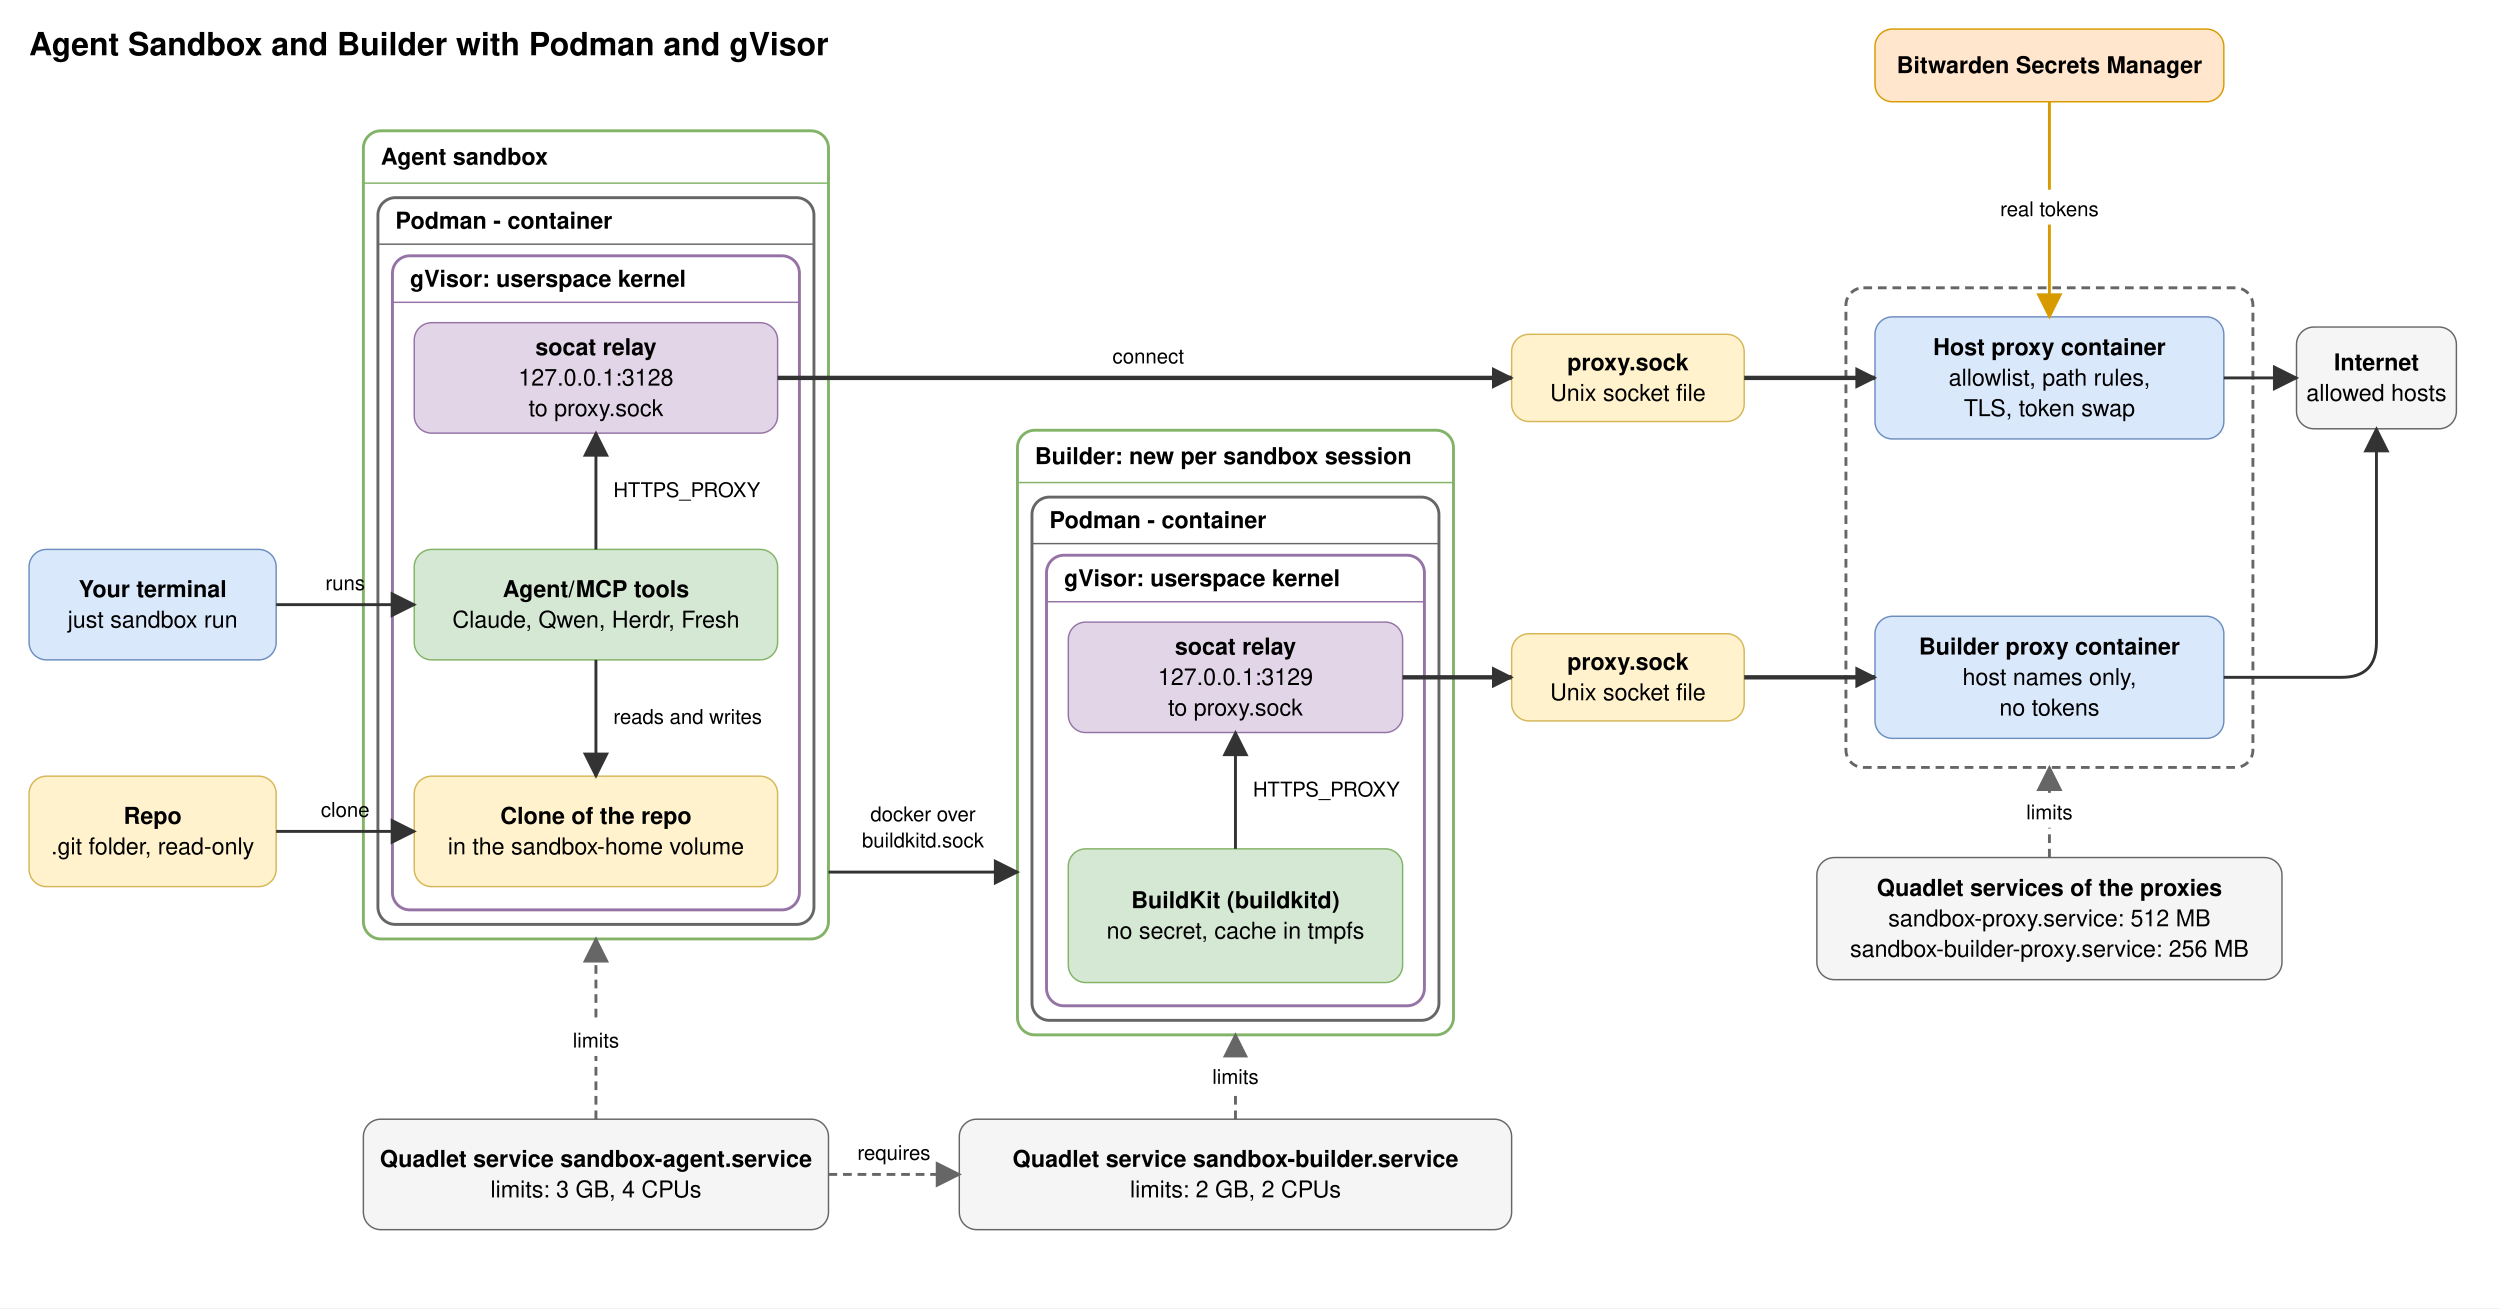
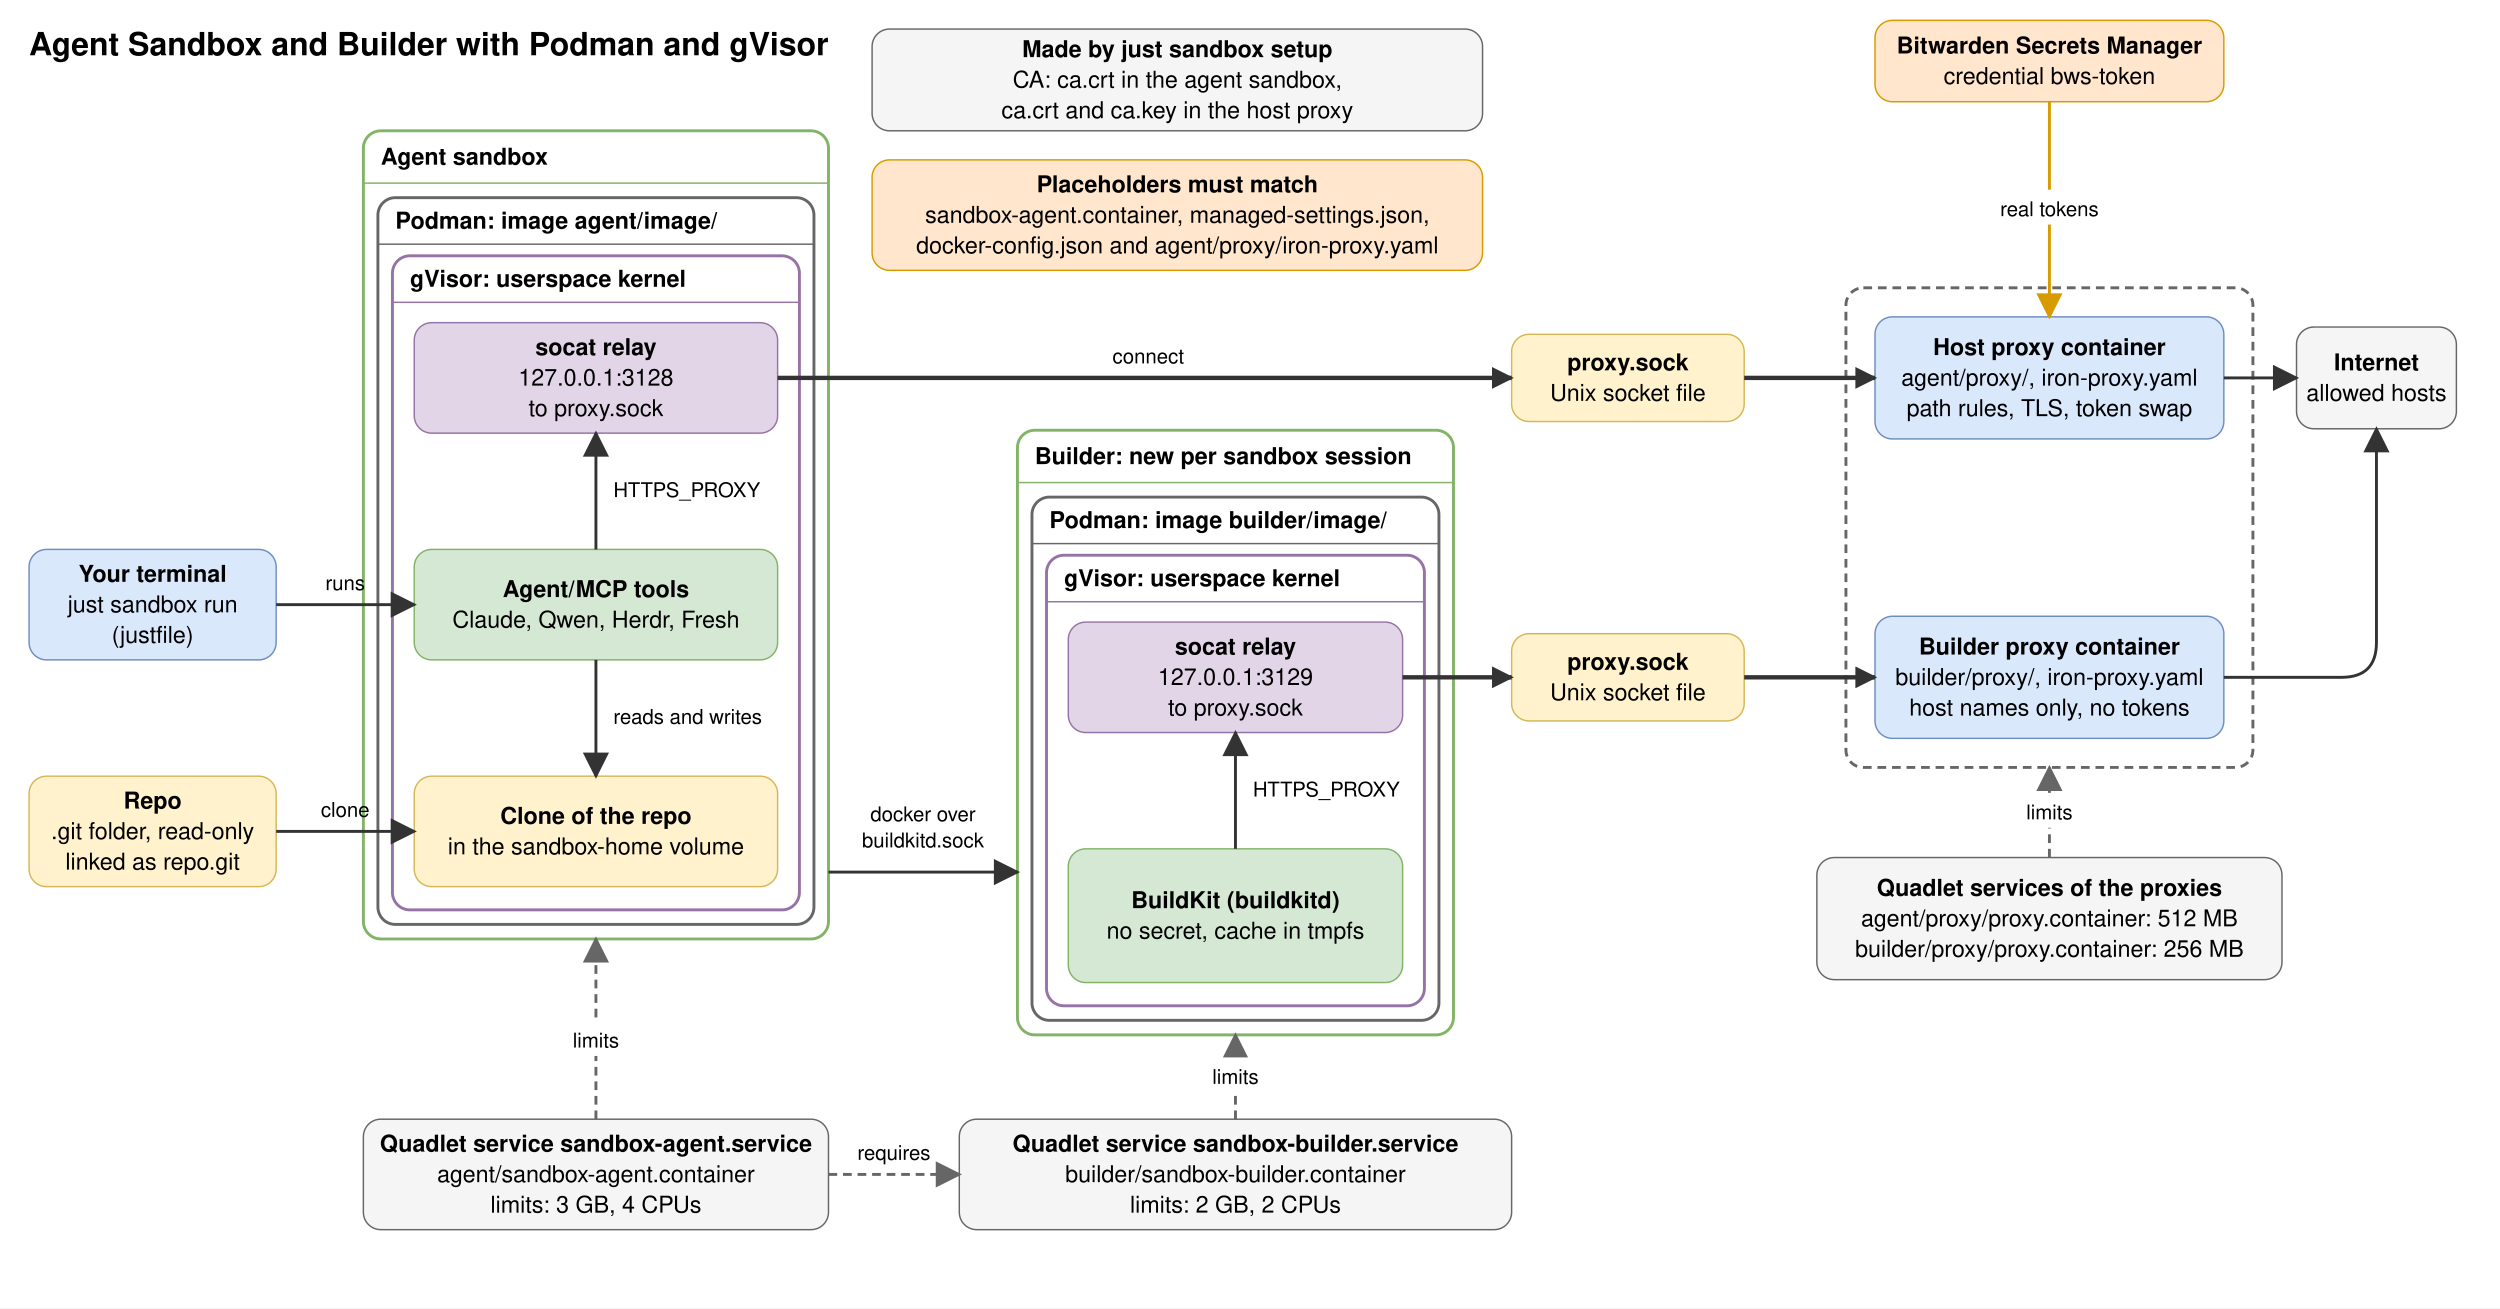
<svg xmlns="http://www.w3.org/2000/svg" version="1.1" width="1720" height="900" viewBox="0 0 1720 900" font-family="Helvetica, Arial, sans-serif">
  <defs>
    <marker id="a" viewBox="0 0 10 10" refX="9" refY="5" markerWidth="9" markerHeight="9" orient="auto">
      <path d="M0,0 L10,5 L0,10 z" fill="#333333" />
    </marker>
    <marker id="b" viewBox="0 0 10 10" refX="9" refY="5" markerWidth="5" markerHeight="5" orient="auto">
      <path d="M0,0 L10,5 L0,10 z" fill="#333333" />
    </marker>
    <marker id="o" viewBox="0 0 10 10" refX="9" refY="5" markerWidth="9" markerHeight="9" orient="auto">
      <path d="M0,0 L10,5 L0,10 z" fill="#d79b00" />
    </marker>
    <marker id="r" viewBox="0 0 10 10" refX="9" refY="5" markerWidth="9" markerHeight="9" orient="auto">
      <path d="M0,0 L10,5 L0,10 z" fill="#b85450" />
    </marker>
    <marker id="g" viewBox="0 0 10 10" refX="9" refY="5" markerWidth="9" markerHeight="9" orient="auto">
      <path d="M0,0 L10,5 L0,10 z" fill="#666666" />
    </marker>
  </defs>
  <rect x="0" y="0" width="1720" height="900" fill="#ffffff" />
  <text x="20" y="38" font-size="22" font-weight="bold" fill="#000000">Agent Sandbox and Builder with Podman and gVisor</text>
  <rect x="20" y="378" width="170" height="76" rx="12" fill="#dae8fc" stroke="#6c8ebf" stroke-width="1" />
  <g font-size="16" text-anchor="middle" fill="#000000">
-     <text x="105" y="410.8" font-weight="bold">Your terminal</text>
-     <text x="105" y="431.8">just sandbox run</text>
+     <text x="105" y="400.3" font-weight="bold">Your terminal</text>
+     <text x="105" y="421.3">just sandbox run</text>
+     <text x="105" y="442.3">(justfile)</text>
  </g>
  <rect x="20" y="534" width="170" height="76" rx="12" fill="#fff2cc" stroke="#d6b656" stroke-width="1" />
  <g font-size="16" text-anchor="middle" fill="#000000">
-     <text x="105" y="566.8" font-weight="bold">Repo</text>
-     <text x="105" y="587.8">.git folder, read-only</text>
+     <text x="105" y="556.3" font-weight="bold">Repo</text>
+     <text x="105" y="577.3">.git folder, read-only</text>
+     <text x="105" y="598.3">linked as repo.git</text>
  </g>
  <rect x="250" y="90" width="320" height="556" rx="12" fill="#ffffff" stroke="#82b366" stroke-width="2" />
  <line x1="250" y1="126" x2="570" y2="126" stroke="#82b366" stroke-width="1" />
  <g font-size="16" text-anchor="start" fill="#000000" font-weight="bold">
    <text x="262" y="113.3">Agent sandbox</text>
  </g>
  <rect x="260" y="136" width="300" height="500" rx="12" fill="#ffffff" stroke="#666666" stroke-width="2" />
  <line x1="260" y1="168" x2="560" y2="168" stroke="#666666" stroke-width="1" />
  <g font-size="16" text-anchor="start" fill="#000000" font-weight="bold">
-     <text x="272" y="157.3">Podman - container</text>
+     <text x="272" y="157.3">Podman: image agent/image/</text>
  </g>
  <rect x="270" y="176" width="280" height="450" rx="12" fill="#ffffff" stroke="#9673a6" stroke-width="2" />
  <line x1="270" y1="208" x2="550" y2="208" stroke="#9673a6" stroke-width="1" />
  <g font-size="16" text-anchor="start" fill="#000000" font-weight="bold">
    <text x="282" y="197.3">gVisor: userspace kernel</text>
  </g>
  <rect x="285" y="222" width="250" height="76" rx="12" fill="#e1d5e7" stroke="#9673a6" stroke-width="1" />
  <g font-size="16" text-anchor="middle" fill="#000000">
    <text x="410" y="244.3" font-weight="bold">socat relay</text>
    <text x="410" y="265.3">127.0.0.1:3128</text>
    <text x="410" y="286.3">to proxy.sock</text>
  </g>
  <rect x="285" y="378" width="250" height="76" rx="12" fill="#d5e8d4" stroke="#82b366" stroke-width="1" />
  <g font-size="16" text-anchor="middle" fill="#000000">
    <text x="410" y="410.8" font-weight="bold">Agent/MCP tools</text>
    <text x="410" y="431.8">Claude, Qwen, Herdr, Fresh</text>
  </g>
  <rect x="285" y="534" width="250" height="76" rx="12" fill="#fff2cc" stroke="#d6b656" stroke-width="1" />
  <g font-size="16" text-anchor="middle" fill="#000000">
    <text x="410" y="566.8" font-weight="bold">Clone of the repo</text>
    <text x="410" y="587.8">in the sandbox-home volume</text>
  </g>
  <rect x="250" y="770" width="320" height="76" rx="12" fill="#f5f5f5" stroke="#666666" stroke-width="1" />
  <g font-size="16" text-anchor="middle" fill="#000000">
-     <text x="410" y="802.8" font-weight="bold">Quadlet service sandbox-agent.service</text>
-     <text x="410" y="823.8">limits: 3 GB, 4 CPUs</text>
+     <text x="410" y="792.3" font-weight="bold">Quadlet service sandbox-agent.service</text>
+     <text x="410" y="813.3">agent/sandbox-agent.container</text>
+     <text x="410" y="834.3">limits: 3 GB, 4 CPUs</text>
  </g>
  <rect x="700" y="296" width="300" height="416" rx="12" fill="#ffffff" stroke="#82b366" stroke-width="2" />
  <line x1="700" y1="332" x2="1000" y2="332" stroke="#82b366" stroke-width="1" />
  <g font-size="16" text-anchor="start" fill="#000000" font-weight="bold">
    <text x="712" y="319.3">Builder: new per sandbox session</text>
  </g>
  <rect x="710" y="342" width="280" height="360" rx="12" fill="#ffffff" stroke="#666666" stroke-width="2" />
  <line x1="710" y1="374" x2="990" y2="374" stroke="#666666" stroke-width="1" />
  <g font-size="16" text-anchor="start" fill="#000000" font-weight="bold">
-     <text x="722" y="363.3">Podman - container</text>
+     <text x="722" y="363.3">Podman: image builder/image/</text>
  </g>
  <rect x="720" y="382" width="260" height="310" rx="12" fill="#ffffff" stroke="#9673a6" stroke-width="2" />
  <line x1="720" y1="414" x2="980" y2="414" stroke="#9673a6" stroke-width="1" />
  <g font-size="16" text-anchor="start" fill="#000000" font-weight="bold">
    <text x="732" y="403.3">gVisor: userspace kernel</text>
  </g>
  <rect x="735" y="428" width="230" height="76" rx="12" fill="#e1d5e7" stroke="#9673a6" stroke-width="1" />
  <g font-size="16" text-anchor="middle" fill="#000000">
    <text x="850" y="450.3" font-weight="bold">socat relay</text>
    <text x="850" y="471.3">127.0.0.1:3129</text>
    <text x="850" y="492.3">to proxy.sock</text>
  </g>
  <rect x="735" y="584" width="230" height="92" rx="12" fill="#d5e8d4" stroke="#82b366" stroke-width="1" />
  <g font-size="16" text-anchor="middle" fill="#000000">
    <text x="850" y="624.8" font-weight="bold">BuildKit (buildkitd)</text>
    <text x="850" y="645.8">no secret, cache in tmpfs</text>
  </g>
  <rect x="660" y="770" width="380" height="76" rx="12" fill="#f5f5f5" stroke="#666666" stroke-width="1" />
  <g font-size="16" text-anchor="middle" fill="#000000">
-     <text x="850" y="802.8" font-weight="bold">Quadlet service sandbox-builder.service</text>
-     <text x="850" y="823.8">limits: 2 GB, 2 CPUs</text>
+     <text x="850" y="792.3" font-weight="bold">Quadlet service sandbox-builder.service</text>
+     <text x="850" y="813.3">builder/sandbox-builder.container</text>
+     <text x="850" y="834.3">limits: 2 GB, 2 CPUs</text>
  </g>
-   <rect x="1290" y="20" width="240" height="50" rx="12" fill="#ffe6cc" stroke="#d79b00" stroke-width="1" />
+   <rect x="1290" y="14" width="240" height="56" rx="12" fill="#ffe6cc" stroke="#d79b00" stroke-width="1" />
  <g font-size="16" text-anchor="middle" fill="#000000">
-     <text x="1410" y="50.3" font-weight="bold">Bitwarden Secrets Manager</text>
+     <text x="1410" y="36.8" font-weight="bold">Bitwarden Secrets Manager</text>
+     <text x="1410" y="57.8">credential bws-token</text>
+   </g>
+   <rect x="600" y="20" width="420" height="70" rx="12" fill="#f5f5f5" stroke="#666666" stroke-width="1" />
+   <g font-size="16" text-anchor="middle" fill="#000000">
+     <text x="810" y="39.3" font-weight="bold">Made by just sandbox setup</text>
+     <text x="810" y="60.3">CA: ca.crt in the agent sandbox,</text>
+     <text x="810" y="81.3">ca.crt and ca.key in the host proxy</text>
+   </g>
+   <rect x="600" y="110" width="420" height="76" rx="12" fill="#ffe6cc" stroke="#d79b00" stroke-width="1" />
+   <g font-size="16" text-anchor="middle" fill="#000000">
+     <text x="810" y="132.3" font-weight="bold">Placeholders must match</text>
+     <text x="810" y="153.3">sandbox-agent.container, managed-settings.json,</text>
+     <text x="810" y="174.3">docker-config.json and agent/proxy/iron-proxy.yaml</text>
  </g>
  <rect x="1270" y="198" width="280" height="330" rx="12" fill="none" stroke="#666666" stroke-width="2" stroke-dasharray="6,4" />
  <rect x="1040" y="230" width="160" height="60" rx="12" fill="#fff2cc" stroke="#d6b656" stroke-width="1" />
  <g font-size="16" text-anchor="middle" fill="#000000">
    <text x="1120" y="254.8" font-weight="bold">proxy.sock</text>
    <text x="1120" y="275.8">Unix socket file</text>
  </g>
  <rect x="1040" y="436" width="160" height="60" rx="12" fill="#fff2cc" stroke="#d6b656" stroke-width="1" />
  <g font-size="16" text-anchor="middle" fill="#000000">
    <text x="1120" y="460.8" font-weight="bold">proxy.sock</text>
    <text x="1120" y="481.8">Unix socket file</text>
  </g>
  <rect x="1290" y="218" width="240" height="84" rx="12" fill="#dae8fc" stroke="#6c8ebf" stroke-width="1" />
  <g font-size="16" text-anchor="middle" fill="#000000">
    <text x="1410" y="244.3" font-weight="bold">Host proxy container</text>
-     <text x="1410" y="265.3">allowlist, path rules,</text>
-     <text x="1410" y="286.3">TLS, token swap</text>
+     <text x="1410" y="265.3">agent/proxy/, iron-proxy.yaml</text>
+     <text x="1410" y="286.3">path rules, TLS, token swap</text>
  </g>
  <rect x="1290" y="424" width="240" height="84" rx="12" fill="#dae8fc" stroke="#6c8ebf" stroke-width="1" />
  <g font-size="16" text-anchor="middle" fill="#000000">
    <text x="1410" y="450.3" font-weight="bold">Builder proxy container</text>
-     <text x="1410" y="471.3">host names only,</text>
-     <text x="1410" y="492.3">no tokens</text>
+     <text x="1410" y="471.3">builder/proxy/, iron-proxy.yaml</text>
+     <text x="1410" y="492.3">host names only, no tokens</text>
  </g>
  <rect x="1250" y="590" width="320" height="84" rx="12" fill="#f5f5f5" stroke="#666666" stroke-width="1" />
  <g font-size="16" text-anchor="middle" fill="#000000">
    <text x="1410" y="616.3" font-weight="bold">Quadlet services of the proxies</text>
-     <text x="1410" y="637.3">sandbox-proxy.service: 512 MB</text>
-     <text x="1410" y="658.3">sandbox-builder-proxy.service: 256 MB</text>
+     <text x="1410" y="637.3">agent/proxy/proxy.container: 512 MB</text>
+     <text x="1410" y="658.3">builder/proxy/proxy.container: 256 MB</text>
  </g>
  <rect x="1580" y="225" width="110" height="70" rx="12" fill="#f5f5f5" stroke="#666666" stroke-width="1" />
  <g font-size="16" text-anchor="middle" fill="#000000">
    <text x="1635" y="254.8" font-weight="bold">Internet</text>
    <text x="1635" y="275.8">allowed hosts</text>
  </g>
  <path d="M190,416 L285,416" fill="none" stroke="#333333" stroke-width="2" marker-end="url(#a)" />
  <path d="M190,572 L285,572" fill="none" stroke="#333333" stroke-width="2" marker-end="url(#a)" />
  <path d="M535,260 L1040,260" fill="none" stroke="#333333" stroke-width="3" marker-end="url(#b)" />
  <path d="M1200,260 L1290,260" fill="none" stroke="#333333" stroke-width="3" marker-end="url(#b)" />
  <path d="M1530,260 L1580,260" fill="none" stroke="#333333" stroke-width="2" marker-end="url(#a)" />
  <path d="M1410,70 L1410,218" fill="none" stroke="#d79b00" stroke-width="2" marker-end="url(#o)" />
  <path d="M410,454 L410,534" fill="none" stroke="#333333" stroke-width="2" marker-end="url(#a)" />
  <path d="M410,378 L410,298" fill="none" stroke="#333333" stroke-width="2" marker-end="url(#a)" />
  <path d="M1410,590 L1410,528" fill="none" stroke="#666666" stroke-width="2" stroke-dasharray="6,4" marker-end="url(#g)" />
  <path d="M410,770 L410,646" fill="none" stroke="#666666" stroke-width="2" stroke-dasharray="6,4" marker-end="url(#g)" />
  <path d="M570,600 L700,600" fill="none" stroke="#333333" stroke-width="2" marker-end="url(#a)" />
  <path d="M850,770 L850,712" fill="none" stroke="#666666" stroke-width="2" stroke-dasharray="6,4" marker-end="url(#g)" />
  <path d="M570,808 L660,808" fill="none" stroke="#666666" stroke-width="2" stroke-dasharray="6,4" marker-end="url(#g)" />
  <path d="M965,466 L1040,466" fill="none" stroke="#333333" stroke-width="3" marker-end="url(#b)" />
  <path d="M1200,466 L1290,466" fill="none" stroke="#333333" stroke-width="3" marker-end="url(#b)" />
  <path d="M1530,466 L1611,466 Q1635,466 1635,442 L1635,295" fill="none" stroke="#333333" stroke-width="2" marker-end="url(#a)" />
  <path d="M850,584 L850,504" fill="none" stroke="#333333" stroke-width="2" marker-end="url(#a)" />
  <text x="237.5" y="406" font-size="14" text-anchor="middle" fill="#000000">runs</text>
  <text x="237.5" y="562" font-size="14" text-anchor="middle" fill="#000000">clone</text>
  <text x="790" y="250" font-size="14" text-anchor="middle" fill="#000000">connect</text>
  <rect x="1361.2" y="130.5" width="97.6" height="24" fill="#ffffff" />
  <g font-size="14" text-anchor="middle" fill="#000000">
    <text x="1410" y="148.7">real tokens</text>
  </g>
  <text x="422" y="498" font-size="14" text-anchor="start" fill="#000000">reads and writes</text>
  <text x="422" y="342" font-size="14" text-anchor="start" fill="#000000">HTTPS_PROXY</text>
  <rect x="1361.2" y="545.5" width="72" height="24" fill="#ffffff" />
  <g font-size="14" text-anchor="middle" fill="#000000">
    <text x="1410" y="563.7">limits</text>
  </g>
  <rect x="361.2" y="702.5" width="72" height="24" fill="#ffffff" />
  <g font-size="14" text-anchor="middle" fill="#000000">
    <text x="410" y="720.7">limits</text>
  </g>
  <text x="635" y="565" font-size="14" text-anchor="middle" fill="#000000">docker over</text>
  <text x="635" y="583" font-size="14" text-anchor="middle" fill="#000000">buildkitd.sock</text>
  <rect x="801.2" y="727.5" width="72" height="24" fill="#ffffff" />
  <g font-size="14" text-anchor="middle" fill="#000000">
    <text x="850" y="745.7">limits</text>
  </g>
  <text x="615" y="798" font-size="14" text-anchor="middle" fill="#000000">requires</text>
  <text x="862" y="548" font-size="14" text-anchor="start" fill="#000000">HTTPS_PROXY</text>
</svg>
